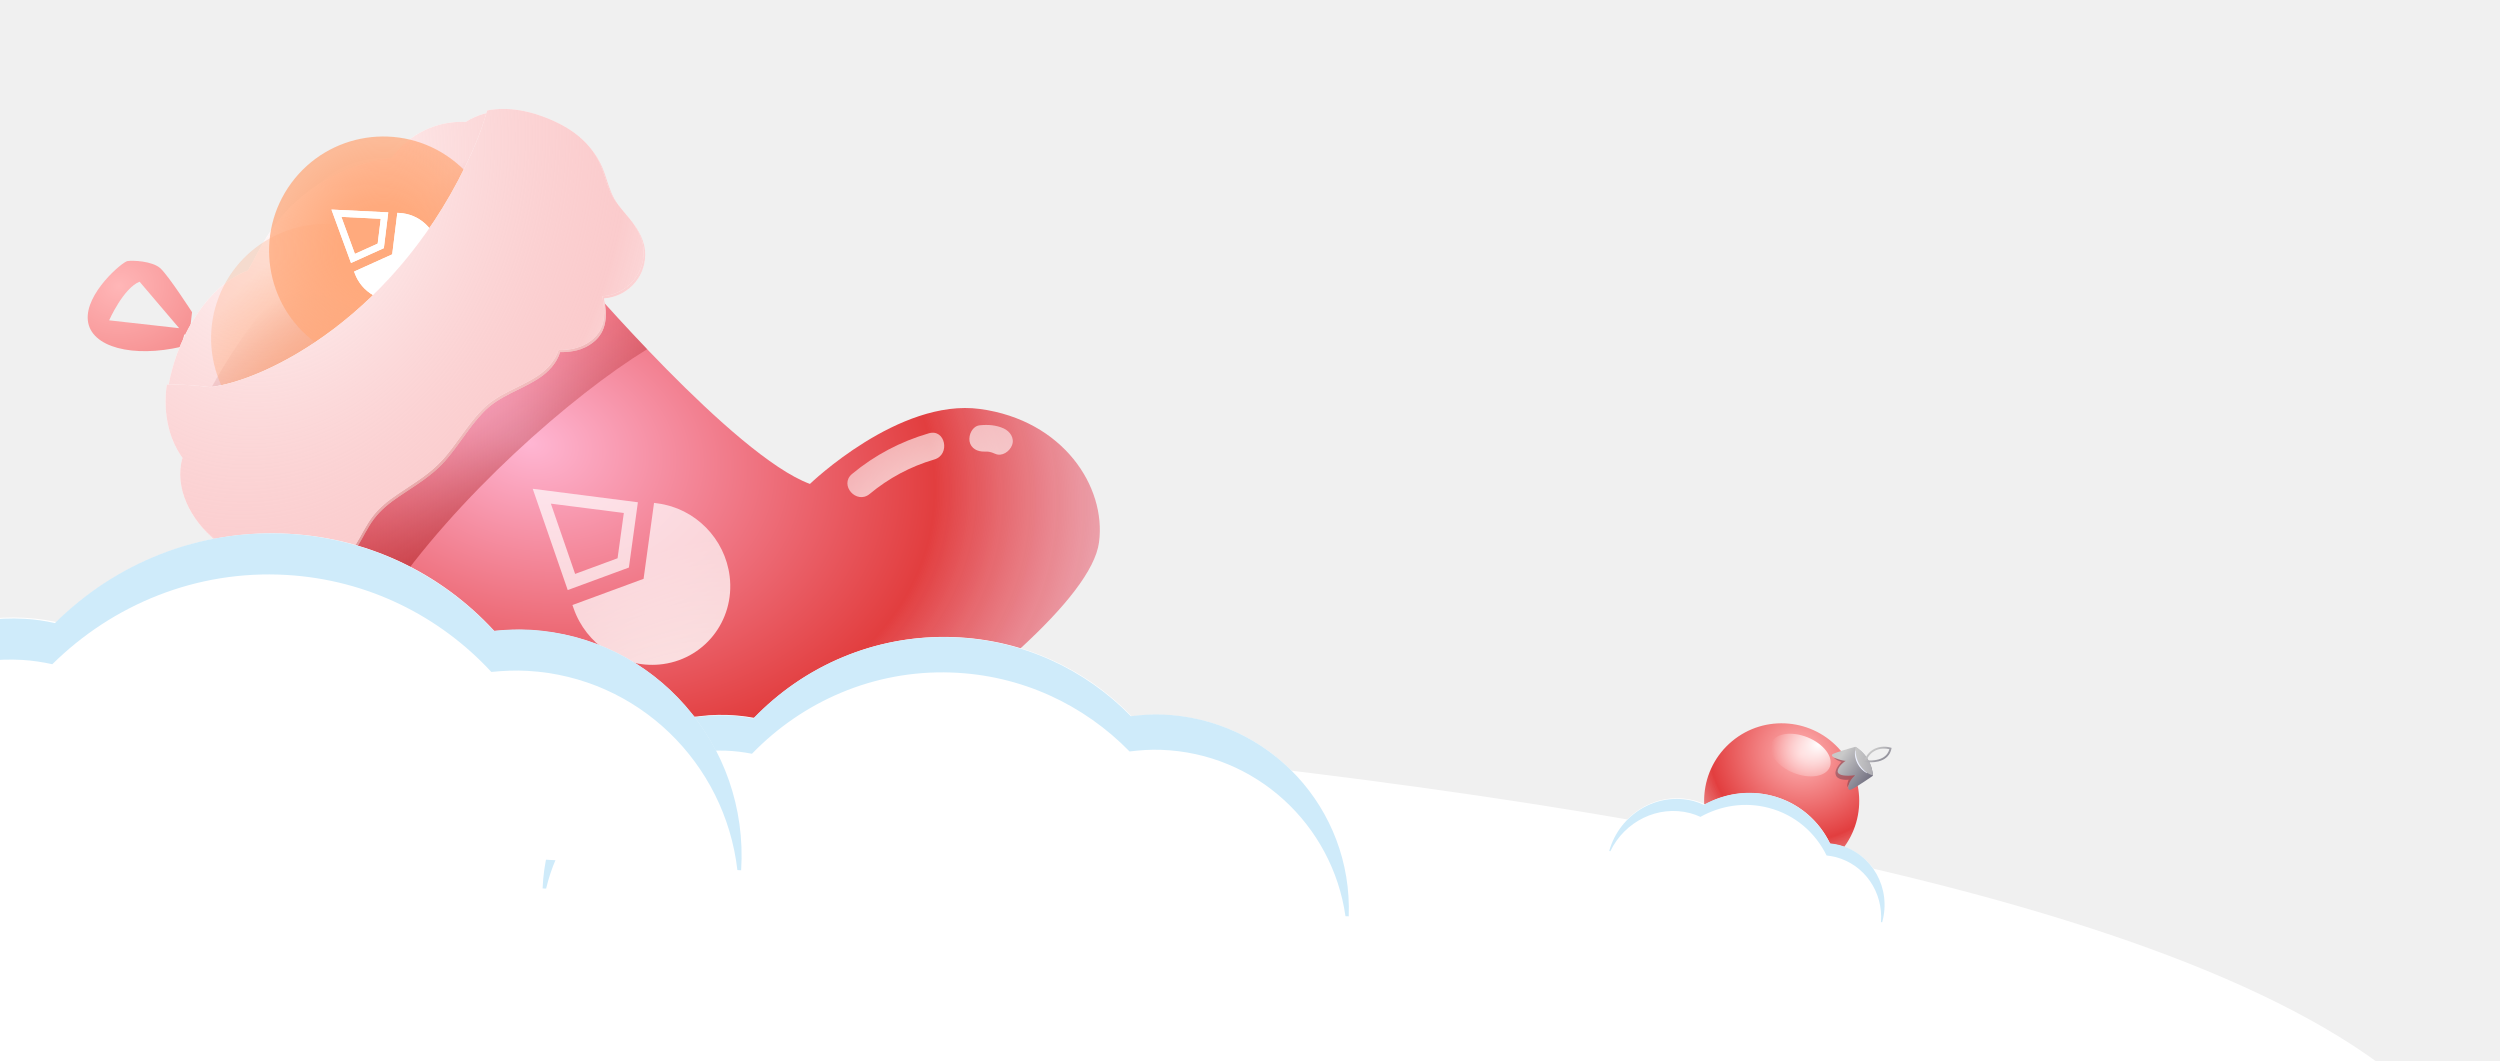
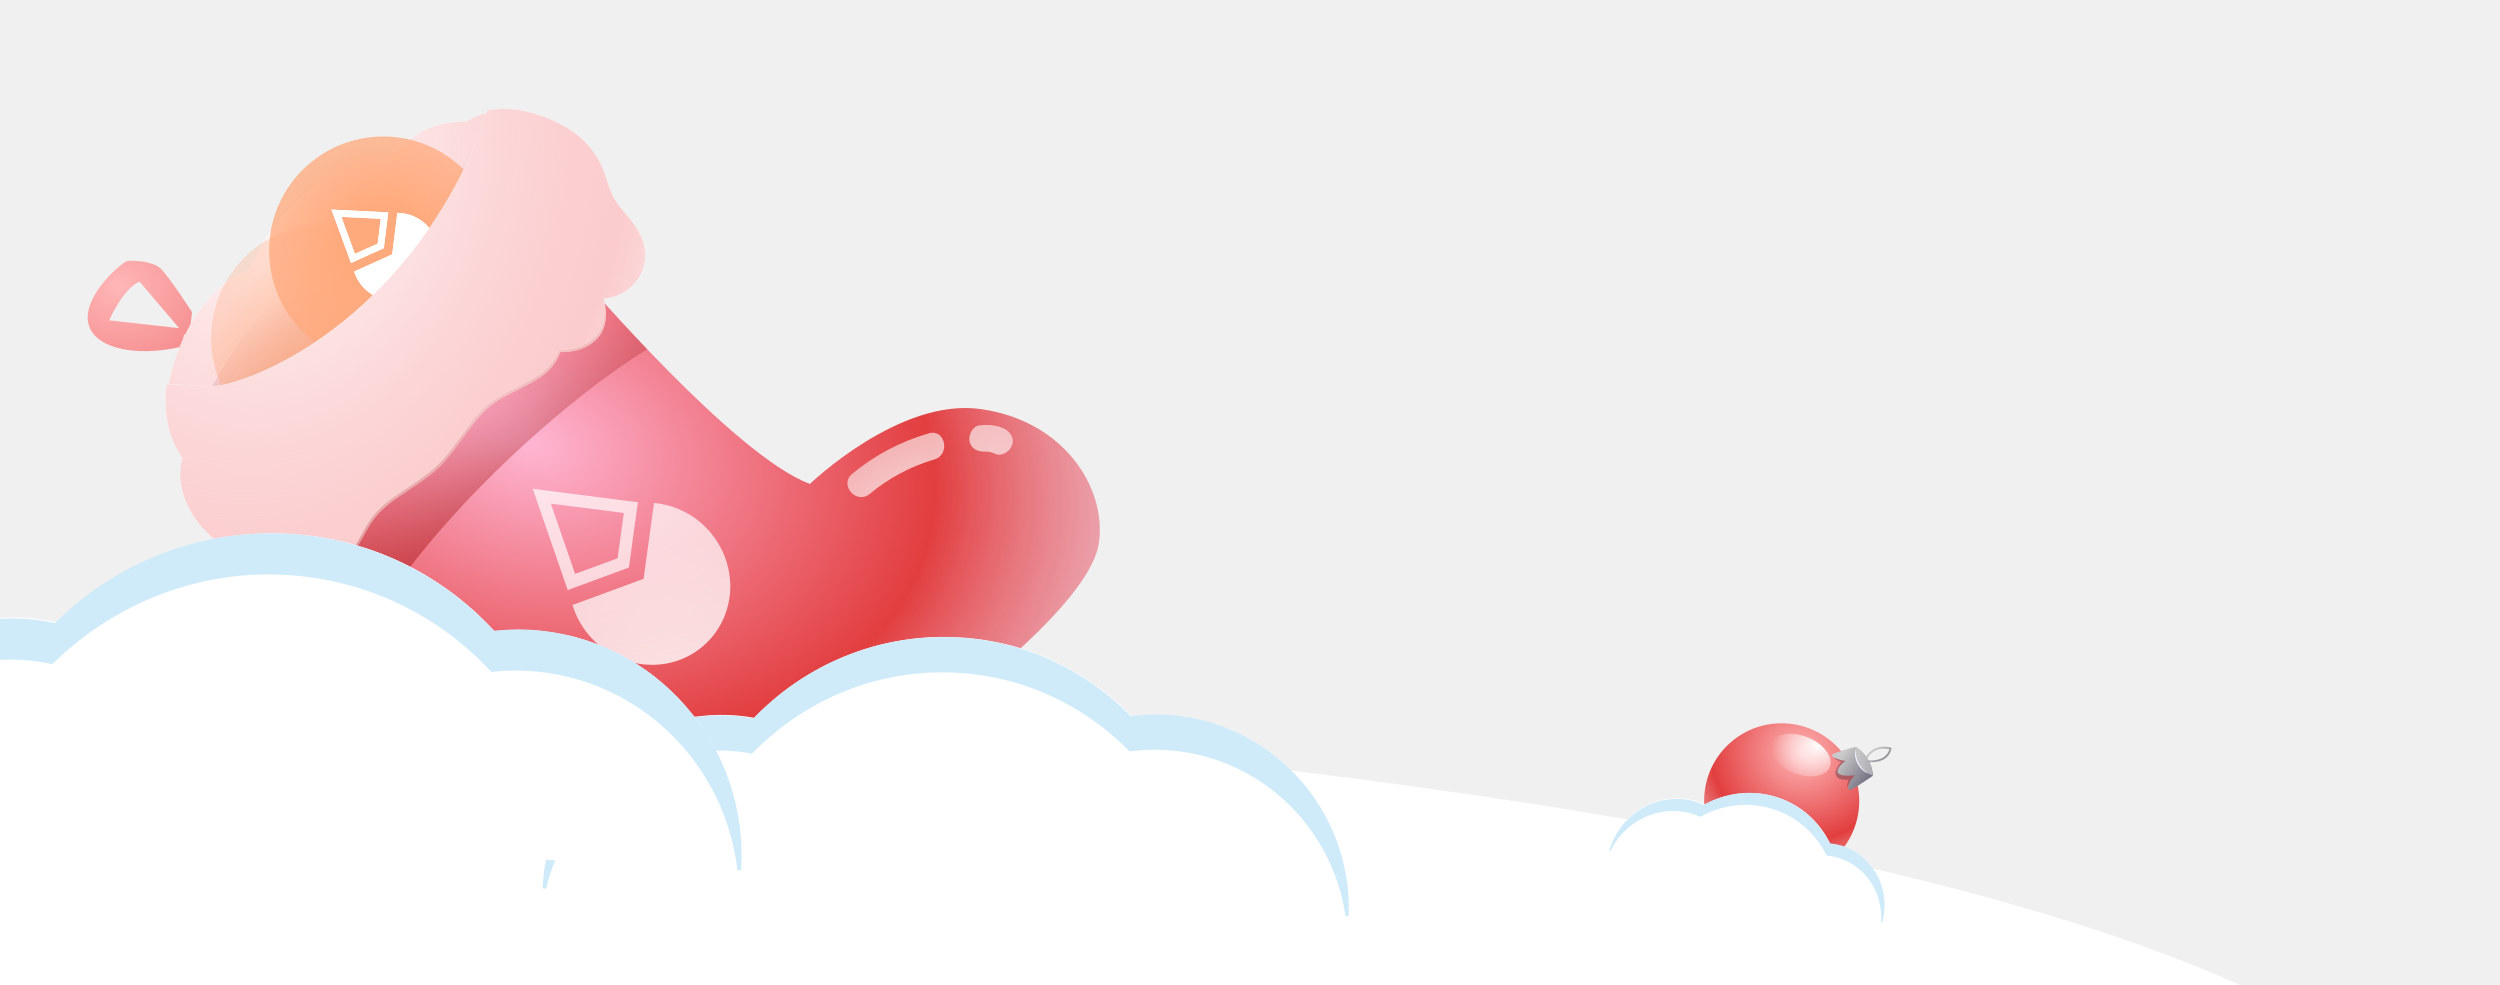
- <svg xmlns="http://www.w3.org/2000/svg" width="297" height="126" viewBox="0 0 297 126" fill="none">
-   <path d="M296.184 144.808C284.684 86.308 25.684 80.808 -50.316 80.308V197.808C89.517 207.474 312.174 226.147 296.184 144.808Z" fill="white" />
-   <path d="M204.595 101.055C207.858 104.966 213.668 105.492 217.572 102.23C221.475 98.968 221.994 93.153 218.731 89.242C215.467 85.331 209.657 84.805 205.754 88.067C201.85 91.329 201.331 97.144 204.595 101.055Z" fill="url(#paint0_radial_3842_2158)" />
-   <path fill-rule="evenodd" clip-rule="evenodd" d="M217.39 91.105C217.847 89.938 216.652 88.363 214.726 87.59C212.799 86.818 210.865 87.135 210.413 88.3C209.956 89.466 211.15 91.042 213.077 91.814C215.004 92.587 216.937 92.27 217.39 91.105Z" fill="url(#paint1_radial_3842_2158)" />
+ <svg xmlns="http://www.w3.org/2000/svg" width="297" height="117" viewBox="0 0 297 117" fill="none">
+   <path d="M296.184 144.807C284.684 86.307 25.684 80.807 -50.316 80.307V197.807C89.517 207.474 312.174 226.147 296.184 144.807Z" fill="white" />
+   <path d="M204.595 101.055C207.858 104.966 213.668 105.492 217.572 102.23C221.475 98.968 221.994 93.153 218.731 89.242C215.467 85.331 209.657 84.805 205.754 88.067C201.85 91.329 201.331 97.144 204.595 101.055Z" fill="url(#paint0_radial_3842_2715)" />
+   <path fill-rule="evenodd" clip-rule="evenodd" d="M217.39 91.104C217.847 89.938 216.652 88.362 214.726 87.59C212.799 86.817 210.865 87.134 210.413 88.299C209.956 89.466 211.15 91.041 213.077 91.814C215.004 92.587 216.937 92.269 217.39 91.104Z" fill="url(#paint1_radial_3842_2715)" />
  <g style="mix-blend-mode:multiply" opacity="0.4">
-     <path d="M218.153 92.199C218.488 92.764 219.627 92.626 219.627 92.626C219.627 92.626 219.398 93.078 219.465 93.516C219.837 92.765 220.571 92.2 221.237 91.92C221.152 91.76 221.037 91.522 220.91 91.256C220.794 91.146 220.682 91.032 220.591 90.901C220.441 90.686 220.257 90.499 220.114 90.278C220.077 90.219 219.801 89.772 219.758 89.611C219.702 89.636 219.647 89.662 219.59 89.683C219.156 89.974 218.612 90.07 218.08 90.08C218.008 90.082 217.929 90.068 217.845 90.043C218.147 90.277 218.521 90.454 218.773 90.502C218.773 90.502 217.736 91.496 218.151 92.197L218.153 92.199Z" fill="#4D7398" />
+     <path d="M218.153 92.198C218.488 92.764 219.627 92.625 219.627 92.625C219.627 92.625 219.398 93.078 219.465 93.515C219.837 92.765 220.571 92.199 221.237 91.92C221.152 91.76 221.037 91.522 220.91 91.255C220.794 91.146 220.682 91.031 220.591 90.901C220.441 90.685 220.257 90.499 220.114 90.278C220.077 90.219 219.801 89.771 219.758 89.61C219.702 89.636 219.646 89.661 219.59 89.683C219.156 89.974 218.612 90.07 218.08 90.08C218.008 90.081 217.929 90.067 217.845 90.042C218.147 90.276 218.521 90.454 218.773 90.502C218.773 90.502 217.736 91.496 218.151 92.197L218.153 92.198Z" fill="#4D7398" />
  </g>
-   <path d="M220.416 88.722C220.075 88.811 219.591 88.945 219.014 89.124C217.712 89.526 217.624 89.617 217.628 89.734C217.634 89.922 218.047 90.064 218.375 90.184C218.805 90.342 219.056 90.382 219.271 90.389C219.116 90.472 218.796 90.742 218.623 90.958C218.496 91.116 218.241 91.501 218.329 91.755C218.455 92.118 219.307 92.255 220.428 92.086C220.243 92.226 219.956 92.486 219.752 92.895C219.731 92.935 219.439 93.621 219.645 93.793C219.776 93.903 220.014 93.789 220.752 93.322C221.213 93.031 221.812 92.641 222.507 92.159C222.48 91.774 222.373 90.99 221.861 90.163C221.369 89.368 220.746 88.925 220.417 88.723L220.416 88.722Z" fill="url(#paint2_linear_3842_2158)" />
-   <path d="M221.874 90.147C221.387 89.357 220.77 88.917 220.445 88.716C220.401 88.951 220.266 89.817 220.771 90.722C221.343 91.745 222.314 92.068 222.514 92.13C222.487 91.748 222.381 90.969 221.874 90.147Z" fill="url(#paint3_linear_3842_2158)" />
-   <path d="M221.428 90.492L221.473 90.365C221.575 90.071 221.831 89.52 222.403 89.126C223.345 88.478 224.417 88.754 224.621 88.817L224.723 88.847L224.701 88.949C224.647 89.212 224.546 89.448 224.404 89.655C223.576 90.846 221.643 90.528 221.562 90.514L221.428 90.492ZM224.457 89.004C224.131 88.925 223.285 88.795 222.533 89.313C222.089 89.619 221.853 90.029 221.736 90.311C221.924 90.331 222.279 90.357 222.676 90.311C223.394 90.23 223.913 89.965 224.22 89.523C224.326 89.37 224.406 89.196 224.457 89.004Z" fill="url(#paint4_linear_3842_2158)" />
-   <path d="M220.434 89.181C220.446 89.438 220.478 89.691 220.54 89.938C220.6 90.184 220.689 90.424 220.805 90.648L220.85 90.732L220.898 90.814C220.928 90.869 220.965 90.922 220.999 90.975C221.071 91.08 221.149 91.181 221.232 91.279C221.4 91.472 221.588 91.647 221.796 91.8C221.808 91.809 221.811 91.826 221.803 91.839C221.795 91.85 221.78 91.853 221.768 91.846C221.309 91.591 220.92 91.193 220.671 90.718C220.544 90.482 220.456 90.227 220.404 89.965C220.355 89.703 220.343 89.435 220.379 89.176C220.381 89.161 220.395 89.15 220.41 89.153C220.423 89.155 220.433 89.166 220.433 89.18L220.434 89.181Z" fill="#EDF0FF" />
-   <path d="M22.809 37.076C22.809 37.076 20.03 32.768 19.061 31.881C18.091 30.994 15.737 30.921 15.145 31.013C14.555 31.097 10.096 34.85 10.435 38.064C10.773 41.278 15.825 42.53 21.588 41.186L22.011 39.069L12.963 38.055C12.963 38.055 14.649 34.238 16.582 33.466L22.437 40.342L22.816 37.078L22.809 37.076Z" fill="url(#paint5_radial_3842_2158)" />
-   <path d="M68.906 32.71C68.906 32.71 87.212 54.183 96.219 57.49C96.219 57.49 106.805 47.277 116.423 48.587C126.294 49.922 131.445 57.822 130.565 64.424C129.685 71.026 116.032 82.26 102.534 91.575C89.028 100.888 84.63 101.403 76.553 98.24C68.476 95.077 56.831 81.542 39.995 65.479L68.906 32.71Z" fill="url(#paint6_radial_3842_2158)" />
-   <path d="M76.553 98.24C72.766 96.758 68.201 93 62.681 87.769C66.423 86.011 73.4 83.484 80.54 84.63C87.718 85.781 94.087 90.735 97.83 94.689C87.863 100.962 83.607 100.999 76.553 98.24Z" fill="url(#paint7_radial_3842_2158)" />
-   <path d="M68.14 72.26C69.628 76.57 73.865 79.35 78.329 78.945C83.582 78.467 87.322 73.786 86.687 68.487C86.144 63.984 82.573 60.37 78.098 59.798L77.7 59.745L76.457 68.765L68.005 71.877L68.14 72.26ZM67.445 70.1L74.713 67.423L75.78 59.669L63.287 58.067L67.445 70.1ZM74.111 60.94L73.367 66.32L68.324 68.182L65.442 59.832L74.111 60.94Z" fill="url(#paint8_radial_3842_2158)" />
-   <path d="M32.203 67.493C29.932 66.725 27.661 65.761 25.742 64.297C22.856 62.087 20.841 58.155 21.873 54.639C19.859 51.888 19.442 48.074 20.251 44.641C21.401 39.76 24.552 33.999 29.457 32.125C29.785 31.552 30.09 30.972 30.391 30.407C31.544 28.228 32.853 26.215 34.614 24.483C37.83 21.337 42.034 19.313 46.476 18.763L46.518 18.761C48.647 15.821 51.985 14.323 55.328 14.485C58.066 12.732 61.424 12.947 64.388 13.985C67.754 15.164 70.622 17.08 71.822 20.571C72.17 21.589 72.451 22.634 72.968 23.584C73.475 24.515 74.199 25.28 74.868 26.092C75.891 27.333 76.682 28.661 76.653 30.326C76.614 33.152 74.382 35.27 71.749 35.45C72.145 37.378 72.168 39.355 70.438 40.695C69.295 41.589 67.932 41.844 66.544 41.829C66.143 43.116 65.191 44.171 63.997 44.95C61.785 46.393 59.303 47.001 57.411 48.977C55.701 50.75 54.49 52.934 52.853 54.781C51.292 56.546 49.334 57.663 47.41 58.972C46.297 59.728 45.24 60.56 44.422 61.653C43.669 62.651 43.148 63.808 42.495 64.872C41.467 66.551 40.092 67.902 38.104 68.27C36.117 68.639 34.061 68.132 32.194 67.498L32.203 67.493Z" fill="white" />
-   <path d="M32.203 67.493C29.932 66.725 27.661 65.761 25.742 64.297C22.856 62.087 20.841 58.155 21.873 54.639C19.859 51.888 19.442 48.074 20.251 44.641C21.401 39.76 24.552 33.999 29.457 32.125C29.785 31.552 30.09 30.972 30.391 30.407C31.544 28.228 32.853 26.215 34.614 24.483C37.83 21.337 42.034 19.313 46.476 18.763L46.518 18.761C48.647 15.821 51.985 14.323 55.328 14.485C58.066 12.732 61.424 12.947 64.388 13.985C67.754 15.164 70.622 17.08 71.822 20.571C72.17 21.589 72.451 22.634 72.968 23.584C73.475 24.515 74.199 25.28 74.868 26.092C75.891 27.333 76.682 28.661 76.653 30.326C76.614 33.152 74.382 35.27 71.749 35.45C72.145 37.378 72.168 39.355 70.438 40.695C69.295 41.589 67.932 41.844 66.544 41.829C66.143 43.116 65.191 44.171 63.997 44.95C61.785 46.393 59.303 47.001 57.411 48.977C55.701 50.75 54.49 52.934 52.853 54.781C51.292 56.546 49.334 57.663 47.41 58.972C46.297 59.728 45.24 60.56 44.422 61.653C43.669 62.651 43.148 63.808 42.495 64.872C41.467 66.551 40.092 67.902 38.104 68.27C36.117 68.639 34.061 68.132 32.194 67.498L32.203 67.493Z" fill="url(#paint9_radial_3842_2158)" />
-   <path d="M39.995 65.479L68.906 32.71C68.906 32.71 72.299 36.687 76.879 41.484C67.934 46.98 54.12 59.095 45.921 71.23C44.022 69.362 42.049 67.446 40 65.489L39.995 65.479Z" fill="url(#paint10_linear_3842_2158)" />
-   <path d="M56.406 17.803C46.781 21.407 33.612 30.626 25.177 45.934C31.594 45.229 47.635 37.525 56.406 17.803Z" fill="url(#paint11_linear_3842_2158)" />
-   <path d="M116.401 50.525C115.525 50.612 115.054 51.645 115.181 52.418C115.329 53.292 116.157 53.682 116.951 53.644C116.834 53.665 117.196 53.648 117.259 53.647C117.284 53.647 117.425 53.662 117.511 53.673C117.594 53.693 117.812 53.748 117.849 53.76C117.981 53.804 118.103 53.853 118.229 53.911C119.037 54.277 119.94 53.639 120.227 52.897C120.559 52.038 119.979 51.232 119.228 50.893C118.327 50.489 117.37 50.426 116.401 50.525Z" fill="url(#paint12_radial_3842_2158)" />
-   <path d="M101.231 56.299C99.65 57.606 101.748 59.983 103.319 58.68C105.577 56.801 108.181 55.406 110.993 54.587C112.941 54.017 112.309 50.903 110.344 51.475C106.992 52.451 103.925 54.063 101.231 56.299Z" fill="url(#paint13_radial_3842_2158)" />
-   <path d="M51.533 44.441C53.886 37.326 50.025 29.65 42.909 27.297C35.794 24.945 28.119 28.805 25.766 35.921C23.413 43.036 27.273 50.712 34.389 53.064C41.504 55.417 49.18 51.556 51.533 44.441Z" fill="url(#paint14_radial_3842_2158)" />
-   <g clip-path="url(#clip0_3842_2158)">
-     <rect x="26.564" y="32.669" width="27.139" height="27.139" rx="13.57" transform="rotate(-53.6439 26.5641 32.6691)" fill="url(#paint15_radial_3842_2158)" />
-     <path fill-rule="evenodd" clip-rule="evenodd" d="M39.378 24.899L46.125 25.23L45.601 29.479L41.7 31.242L39.378 24.899ZM42.163 30.164L40.552 25.763L45.233 25.993L44.869 28.941L42.163 30.164Z" fill="white" />
-     <path d="M46.594 30.217L42.069 32.262L42.142 32.463C42.972 34.73 45.27 36.052 47.668 35.641C50.489 35.159 52.471 32.467 52.093 29.63C51.772 27.218 49.827 25.417 47.416 25.298L47.203 25.288L46.594 30.217Z" fill="white" />
-     <path fill-rule="evenodd" clip-rule="evenodd" d="M39.378 24.899L46.125 25.23L45.601 29.479L41.7 31.242L39.378 24.899ZM42.163 30.164L40.552 25.763L45.233 25.993L44.869 28.941L42.163 30.164Z" fill="white" />
-     <path d="M46.594 30.217L42.069 32.262L42.142 32.463C42.972 34.73 45.27 36.052 47.668 35.641C50.489 35.159 52.471 32.467 52.093 29.63C51.772 27.218 49.827 25.417 47.416 25.298L47.203 25.288L46.594 30.217Z" fill="white" />
-   </g>
-   <path d="M19.814 45.682C19.377 48.752 19.915 51.978 21.68 54.387C20.647 57.903 22.663 61.837 25.549 64.046C27.468 65.51 29.739 66.474 32.01 67.242L32 67.246C33.868 67.88 35.924 68.388 37.911 68.019C39.898 67.65 41.274 66.299 42.301 64.62C42.955 63.556 43.475 62.4 44.229 61.401C45.046 60.309 46.103 59.477 47.217 58.721C49.14 57.412 51.098 56.295 52.659 54.53C54.296 52.683 55.508 50.499 57.218 48.725C59.109 46.749 61.591 46.142 63.803 44.699C64.998 43.92 65.95 42.864 66.351 41.577C67.738 41.593 69.101 41.338 70.244 40.444C71.974 39.104 71.952 37.127 71.555 35.199C74.188 35.019 76.421 32.901 76.46 30.074C76.489 28.41 75.697 27.082 74.674 25.841C74.006 25.029 73.281 24.264 72.774 23.333C72.258 22.383 71.976 21.337 71.629 20.319C70.429 16.829 67.56 14.912 64.195 13.734C62.163 13.022 59.944 12.696 57.868 13.128C57.451 14.643 56.891 16.226 56.162 17.864C47.392 37.586 31.351 45.29 24.933 45.995C23.076 45.747 21.37 45.658 19.814 45.682Z" fill="white" />
-   <path d="M19.814 45.682C19.377 48.752 19.915 51.978 21.68 54.387C20.647 57.903 22.663 61.837 25.549 64.046C27.468 65.51 29.739 66.474 32.01 67.242L32 67.246C33.868 67.88 35.924 68.388 37.911 68.019C39.898 67.65 41.274 66.299 42.301 64.62C42.955 63.556 43.475 62.4 44.229 61.401C45.046 60.309 46.103 59.477 47.217 58.721C49.14 57.412 51.098 56.295 52.659 54.53C54.296 52.683 55.508 50.499 57.218 48.725C59.109 46.749 61.591 46.142 63.803 44.699C64.998 43.92 65.95 42.864 66.351 41.577C67.738 41.593 69.101 41.338 70.244 40.444C71.974 39.104 71.952 37.127 71.555 35.199C74.188 35.019 76.421 32.901 76.46 30.074C76.489 28.41 75.697 27.082 74.674 25.841C74.006 25.029 73.281 24.264 72.774 23.333C72.258 22.383 71.976 21.337 71.629 20.319C70.429 16.829 67.56 14.912 64.195 13.734C62.163 13.022 59.944 12.696 57.868 13.128C57.451 14.643 56.891 16.226 56.162 17.864C47.392 37.586 31.351 45.29 24.933 45.995C23.076 45.747 21.37 45.658 19.814 45.682Z" fill="url(#paint16_radial_3842_2158)" />
-   <path d="M201.199 95.081C196.902 93.974 192.425 96.637 191.181 101.039L206.732 105.056C207.967 100.651 205.496 96.188 201.202 95.073L201.199 95.081Z" fill="white" />
-   <path d="M218.537 100.444C214.595 99.424 210.475 101.874 209.335 105.924L223.624 109.615C224.762 105.573 222.488 101.467 218.537 100.444Z" fill="white" />
-   <path d="M210.543 94.548C204.705 93.036 198.611 96.669 196.926 102.655L218.068 108.119C219.753 102.133 216.381 96.059 210.543 94.548Z" fill="white" />
-   <path d="M200.799 96.604C201.222 96.718 201.623 96.864 202.011 97.044C204.425 95.698 207.3 95.231 210.12 95.975C213.254 96.791 215.668 98.921 216.999 101.632C217.356 101.67 217.713 101.728 218.069 101.816C221.547 102.726 223.734 106.01 223.458 109.539L223.6 109.574C224.726 105.533 222.432 101.416 218.468 100.378C218.112 100.29 217.754 100.231 217.398 100.193C216.067 97.482 213.653 95.353 210.519 94.537C207.695 93.801 204.82 94.268 202.409 95.606C202.019 95.434 201.621 95.28 201.197 95.166C196.886 94.043 192.407 96.692 191.177 101.093L191.311 101.125C193.008 97.586 196.969 95.598 200.799 96.604Z" fill="#CFEBFA" />
-   <path d="M138.092 84.924C150.805 85.34 160.706 96.074 160.202 108.892L114.187 107.385C114.691 94.567 125.412 84.508 138.124 84.925L138.092 84.924Z" fill="white" />
-   <path d="M86.435 84.937C98.123 85.32 107.193 95.187 106.73 106.939L64.43 105.554C64.894 93.769 74.747 84.554 86.403 84.936L86.435 84.937Z" fill="white" />
-   <path d="M113.19 75.682C130.482 76.249 143.92 90.817 143.233 108.252L80.663 106.203C81.35 88.767 95.898 75.116 113.19 75.682Z" fill="white" />
-   <path d="M137.891 89.078C136.641 89.035 135.418 89.122 134.192 89.274C128.783 83.729 121.34 80.181 113.005 79.895C103.771 79.579 95.314 83.358 89.335 89.546C88.315 89.35 87.293 89.218 86.267 89.183C76.007 88.831 67.17 95.89 64.88 105.562L64.463 105.548C64.906 93.778 74.755 84.591 86.425 84.99C87.483 85.027 88.505 85.159 89.493 85.354C95.473 79.133 103.897 75.386 113.162 75.703C121.498 75.989 128.941 79.537 134.35 85.082C135.543 84.929 136.799 84.843 138.049 84.886C150.777 85.322 160.71 96.059 160.228 108.86L159.843 108.847C158.294 97.978 149.209 89.466 137.923 89.079L137.891 89.078Z" fill="#CFEBFA" />
-   <path d="M63.03 74.862C77.785 75.685 88.953 88.477 87.967 103.425L34.559 100.443C35.545 85.495 48.312 74.04 63.067 74.864L63.03 74.862Z" fill="white" />
-   <path d="M2.951 73.396C16.517 74.154 26.746 85.911 25.842 99.616L-23.255 96.874C-22.349 83.132 -10.615 72.639 2.914 73.394L2.951 73.396Z" fill="white" />
-   <path d="M34.342 63.417C54.412 64.538 69.569 81.898 68.228 102.23L-4.396 98.175C-3.055 77.844 14.272 62.297 34.342 63.417Z" fill="white" />
-   <path d="M62.678 79.699C61.225 79.615 59.801 79.683 58.371 79.826C52.25 73.209 43.705 68.866 34.023 68.303C23.299 67.68 13.354 71.855 6.217 78.909C5.037 78.652 3.853 78.47 2.661 78.4C-9.255 77.708 -19.741 85.699 -22.695 96.918L-23.179 96.89C-22.309 83.174 -10.584 72.728 2.971 73.515C4.199 73.586 5.384 73.768 6.526 74.023C13.666 66.932 23.571 62.793 34.333 63.418C44.015 63.98 52.56 68.324 58.681 74.941C60.073 74.795 61.535 74.729 62.987 74.814C77.771 75.672 88.994 88.47 88.048 103.389L87.602 103.363C86.128 90.642 75.823 80.463 62.715 79.701L62.678 79.699Z" fill="#CFEBFA" />
+   <path d="M220.416 88.722C220.075 88.811 219.591 88.945 219.014 89.123C217.712 89.526 217.624 89.617 217.628 89.734C217.634 89.922 218.047 90.064 218.374 90.184C218.805 90.342 219.056 90.381 219.271 90.389C219.116 90.471 218.796 90.741 218.623 90.957C218.496 91.115 218.241 91.5 218.329 91.754C218.455 92.117 219.307 92.254 220.428 92.085C220.243 92.226 219.956 92.485 219.752 92.894C219.731 92.934 219.439 93.621 219.645 93.793C219.776 93.903 220.014 93.788 220.752 93.321C221.213 93.03 221.811 92.64 222.507 92.158C222.48 91.774 222.373 90.99 221.86 90.163C221.369 89.368 220.746 88.925 220.417 88.723L220.416 88.722Z" fill="url(#paint2_linear_3842_2715)" />
+   <path d="M221.874 90.147C221.387 89.356 220.77 88.916 220.444 88.716C220.4 88.95 220.266 89.817 220.771 90.721C221.343 91.745 222.314 92.067 222.514 92.129C222.487 91.747 222.381 90.968 221.874 90.147Z" fill="url(#paint3_linear_3842_2715)" />
+   <path d="M221.428 90.491L221.473 90.364C221.575 90.07 221.831 89.519 222.403 89.126C223.345 88.478 224.417 88.754 224.621 88.816L224.723 88.847L224.701 88.949C224.647 89.212 224.546 89.448 224.404 89.654C223.576 90.845 221.643 90.527 221.562 90.514L221.428 90.491ZM224.457 89.004C224.131 88.925 223.285 88.794 222.533 89.312C222.089 89.619 221.853 90.029 221.736 90.31C221.924 90.331 222.279 90.356 222.676 90.311C223.393 90.23 223.912 89.964 224.22 89.522C224.326 89.37 224.406 89.195 224.457 89.004Z" fill="url(#paint4_linear_3842_2715)" />
+   <path d="M220.434 89.18C220.446 89.438 220.478 89.691 220.54 89.937C220.6 90.183 220.689 90.424 220.805 90.648L220.85 90.731L220.897 90.814C220.928 90.869 220.965 90.921 220.999 90.975C221.071 91.079 221.149 91.181 221.232 91.278C221.399 91.471 221.588 91.646 221.796 91.799C221.808 91.809 221.811 91.826 221.803 91.839C221.795 91.85 221.78 91.852 221.768 91.846C221.309 91.59 220.919 91.192 220.671 90.718C220.544 90.482 220.456 90.226 220.404 89.964C220.354 89.703 220.343 89.434 220.379 89.175C220.381 89.161 220.395 89.15 220.41 89.152C220.423 89.155 220.433 89.166 220.433 89.179L220.434 89.18Z" fill="#EDF0FF" />
+   <path d="M22.809 37.075C22.809 37.075 20.03 32.767 19.061 31.881C18.091 30.994 15.737 30.921 15.145 31.012C14.555 31.096 10.096 34.849 10.435 38.063C10.773 41.277 15.825 42.529 21.588 41.185L22.011 39.069L12.963 38.054C12.963 38.054 14.649 34.237 16.582 33.465L22.437 40.342L22.816 37.078L22.809 37.075Z" fill="url(#paint5_radial_3842_2715)" />
+   <path d="M68.906 32.709C68.906 32.709 87.212 54.183 96.219 57.489C96.219 57.489 106.805 47.277 116.423 48.586C126.294 49.922 131.445 57.821 130.565 64.423C129.685 71.026 116.032 82.26 102.534 91.575C89.028 100.887 84.63 101.403 76.553 98.239C68.476 95.076 56.831 81.542 39.995 65.478L68.906 32.709Z" fill="url(#paint6_radial_3842_2715)" />
+   <path d="M76.553 98.239C72.766 96.757 68.201 92.999 62.681 87.768C66.423 86.01 73.4 83.484 80.54 84.63C87.718 85.781 94.087 90.734 97.83 94.689C87.863 100.961 83.607 100.998 76.553 98.239Z" fill="url(#paint7_radial_3842_2715)" />
+   <path d="M68.14 72.259C69.628 76.569 73.865 79.349 78.329 78.945C83.582 78.466 87.322 73.786 86.687 68.487C86.144 63.983 82.573 60.37 78.097 59.798L77.7 59.745L76.457 68.765L68.005 71.876L68.14 72.259ZM67.445 70.1L74.713 67.423L75.78 59.668L63.286 58.067L67.445 70.1ZM74.111 60.94L73.367 66.32L68.324 68.181L65.442 59.832L74.111 60.94Z" fill="url(#paint8_radial_3842_2715)" />
+   <path d="M32.203 67.492C29.932 66.724 27.661 65.76 25.742 64.297C22.856 62.087 20.841 58.154 21.873 54.639C19.858 51.888 19.442 48.074 20.251 44.64C21.401 39.76 24.552 33.999 29.457 32.124C29.784 31.552 30.09 30.972 30.391 30.407C31.544 28.227 32.853 26.215 34.614 24.483C37.83 21.336 42.034 19.312 46.476 18.763L46.518 18.76C48.647 15.82 51.985 14.322 55.328 14.484C58.066 12.731 61.424 12.947 64.388 13.984C67.754 15.163 70.622 17.08 71.822 20.57C72.17 21.588 72.451 22.633 72.968 23.584C73.475 24.514 74.199 25.279 74.868 26.091C75.891 27.332 76.681 28.66 76.652 30.325C76.614 33.152 74.382 35.27 71.749 35.449C72.145 37.378 72.168 39.355 70.438 40.695C69.295 41.589 67.932 41.844 66.544 41.828C66.143 43.115 65.191 44.171 63.997 44.949C61.785 46.393 59.303 47 57.411 48.976C55.701 50.749 54.49 52.934 52.853 54.781C51.292 56.546 49.334 57.663 47.41 58.972C46.297 59.728 45.24 60.56 44.422 61.652C43.669 62.65 43.148 63.807 42.495 64.871C41.467 66.55 40.092 67.901 38.104 68.27C36.117 68.638 34.061 68.131 32.194 67.497L32.203 67.492Z" fill="white" />
+   <path d="M32.203 67.492C29.932 66.724 27.661 65.76 25.742 64.297C22.856 62.087 20.841 58.154 21.873 54.639C19.858 51.888 19.442 48.074 20.251 44.64C21.401 39.76 24.552 33.999 29.457 32.124C29.784 31.552 30.09 30.972 30.391 30.407C31.544 28.227 32.853 26.215 34.614 24.483C37.83 21.336 42.034 19.312 46.476 18.763L46.518 18.76C48.647 15.82 51.985 14.322 55.328 14.484C58.066 12.731 61.424 12.947 64.388 13.984C67.754 15.163 70.622 17.08 71.822 20.57C72.17 21.588 72.451 22.633 72.968 23.584C73.475 24.514 74.199 25.279 74.868 26.091C75.891 27.332 76.681 28.66 76.652 30.325C76.614 33.152 74.382 35.27 71.749 35.449C72.145 37.378 72.168 39.355 70.438 40.695C69.295 41.589 67.932 41.844 66.544 41.828C66.143 43.115 65.191 44.171 63.997 44.949C61.785 46.393 59.303 47 57.411 48.976C55.701 50.749 54.49 52.934 52.853 54.781C51.292 56.546 49.334 57.663 47.41 58.972C46.297 59.728 45.24 60.56 44.422 61.652C43.669 62.65 43.148 63.807 42.495 64.871C41.467 66.55 40.092 67.901 38.104 68.27C36.117 68.638 34.061 68.131 32.194 67.497L32.203 67.492Z" fill="url(#paint9_radial_3842_2715)" />
+   <path d="M39.995 65.478L68.906 32.709C68.906 32.709 72.299 36.687 76.879 41.484C67.934 46.979 54.12 59.095 45.921 71.229C44.022 69.362 42.049 67.446 40 65.488L39.995 65.478Z" fill="url(#paint10_linear_3842_2715)" />
+   <path d="M56.406 17.803C46.781 21.407 33.612 30.625 25.177 45.934C31.595 45.228 47.635 37.525 56.406 17.803Z" fill="url(#paint11_linear_3842_2715)" />
+   <path d="M116.401 50.524C115.525 50.612 115.054 51.645 115.181 52.417C115.329 53.291 116.157 53.682 116.951 53.644C116.834 53.665 117.196 53.647 117.259 53.647C117.284 53.647 117.425 53.661 117.511 53.673C117.594 53.692 117.812 53.747 117.849 53.76C117.981 53.803 118.103 53.852 118.23 53.911C119.037 54.276 119.94 53.639 120.227 52.896C120.559 52.038 119.979 51.231 119.228 50.892C118.327 50.488 117.37 50.426 116.401 50.524Z" fill="url(#paint12_radial_3842_2715)" />
+   <path d="M101.231 56.298C99.65 57.606 101.748 59.982 103.319 58.68C105.577 56.801 108.181 55.405 110.993 54.587C112.941 54.017 112.309 50.902 110.344 51.475C106.992 52.45 103.925 54.063 101.231 56.298Z" fill="url(#paint13_radial_3842_2715)" />
+   <path d="M51.533 44.441C53.886 37.325 50.025 29.65 42.91 27.297C35.794 24.944 28.119 28.805 25.766 35.92C23.413 43.035 27.274 50.711 34.389 53.064C41.504 55.417 49.18 51.556 51.533 44.441Z" fill="url(#paint14_radial_3842_2715)" />
+   <rect x="26.564" y="32.669" width="27.139" height="27.139" rx="13.57" transform="rotate(-53.6439 26.5641 32.6687)" fill="url(#paint15_radial_3842_2715)" />
+   <path fill-rule="evenodd" clip-rule="evenodd" d="M39.378 24.898L46.125 25.23L45.6 29.479L41.7 31.242L39.378 24.898ZM42.163 30.164L40.552 25.762L45.233 25.992L44.869 28.941L42.163 30.164Z" fill="white" />
+   <path d="M46.594 30.217L42.069 32.262L42.142 32.463C42.972 34.729 45.27 36.051 47.668 35.641C50.489 35.158 52.471 32.467 52.093 29.629C51.772 27.218 49.827 25.416 47.416 25.298L47.203 25.287L46.594 30.217Z" fill="white" />
+   <path fill-rule="evenodd" clip-rule="evenodd" d="M39.378 24.898L46.125 25.23L45.6 29.479L41.7 31.242L39.378 24.898ZM42.163 30.164L40.552 25.762L45.233 25.992L44.869 28.941L42.163 30.164Z" fill="white" />
+   <path d="M46.594 30.217L42.069 32.262L42.142 32.463C42.972 34.729 45.27 36.051 47.668 35.641C50.489 35.158 52.471 32.467 52.093 29.629C51.772 27.218 49.827 25.416 47.416 25.298L47.203 25.287L46.594 30.217Z" fill="white" />
+   <path d="M19.814 45.682C19.377 48.752 19.915 51.978 21.679 54.387C20.647 57.903 22.663 61.836 25.549 64.046C27.468 65.509 29.739 66.473 32.01 67.241L32 67.246C33.868 67.879 35.924 68.387 37.911 68.018C39.898 67.65 41.274 66.299 42.301 64.62C42.955 63.556 43.475 62.399 44.229 61.401C45.046 60.309 46.103 59.477 47.217 58.721C49.14 57.412 51.098 56.294 52.659 54.529C54.296 52.682 55.508 50.498 57.218 48.724C59.11 46.749 61.591 46.142 63.803 44.699C64.998 43.92 65.95 42.864 66.351 41.577C67.738 41.593 69.102 41.337 70.244 40.443C71.974 39.103 71.952 37.126 71.555 35.198C74.188 35.018 76.421 32.901 76.46 30.074C76.489 28.41 75.698 27.081 74.674 25.84C74.006 25.028 73.281 24.263 72.775 23.332C72.258 22.382 71.976 21.337 71.628 20.319C70.429 16.829 67.56 14.912 64.195 13.734C62.163 13.022 59.944 12.696 57.868 13.128C57.451 14.643 56.891 16.226 56.162 17.864C47.392 37.586 31.351 45.29 24.933 45.995C23.076 45.747 21.37 45.658 19.814 45.682Z" fill="white" />
+   <path d="M19.814 45.682C19.377 48.752 19.915 51.978 21.679 54.387C20.647 57.903 22.663 61.836 25.549 64.046C27.468 65.509 29.739 66.473 32.01 67.241L32 67.246C33.868 67.879 35.924 68.387 37.911 68.018C39.898 67.65 41.274 66.299 42.301 64.62C42.955 63.556 43.475 62.399 44.229 61.401C45.046 60.309 46.103 59.477 47.217 58.721C49.14 57.412 51.098 56.294 52.659 54.529C54.296 52.682 55.508 50.498 57.218 48.724C59.11 46.749 61.591 46.142 63.803 44.699C64.998 43.92 65.95 42.864 66.351 41.577C67.738 41.593 69.102 41.337 70.244 40.443C71.974 39.103 71.952 37.126 71.555 35.198C74.188 35.018 76.421 32.901 76.46 30.074C76.489 28.41 75.698 27.081 74.674 25.84C74.006 25.028 73.281 24.263 72.775 23.332C72.258 22.382 71.976 21.337 71.628 20.319C70.429 16.829 67.56 14.912 64.195 13.734C62.163 13.022 59.944 12.696 57.868 13.128C57.451 14.643 56.891 16.226 56.162 17.864C47.392 37.586 31.351 45.29 24.933 45.995C23.076 45.747 21.37 45.658 19.814 45.682Z" fill="url(#paint16_radial_3842_2715)" />
+   <path d="M201.199 95.081C196.902 93.974 192.425 96.637 191.182 101.039L206.732 105.056C207.967 100.65 205.496 96.188 201.202 95.072L201.199 95.081Z" fill="white" />
+   <path d="M218.537 100.444C214.595 99.423 210.475 101.873 209.335 105.924L223.624 109.615C224.762 105.573 222.488 101.467 218.537 100.444Z" fill="white" />
+   <path d="M210.543 94.547C204.705 93.036 198.611 96.669 196.926 102.655L218.068 108.118C219.753 102.132 216.381 96.059 210.543 94.547Z" fill="white" />
+   <path d="M200.799 96.604C201.222 96.718 201.623 96.864 202.011 97.044C204.425 95.697 207.3 95.23 210.12 95.975C213.254 96.791 215.668 98.92 216.999 101.631C217.356 101.669 217.713 101.728 218.069 101.816C221.547 102.725 223.734 106.009 223.458 109.539L223.6 109.574C224.726 105.533 222.432 101.416 218.468 100.378C218.112 100.29 217.754 100.231 217.398 100.193C216.067 97.482 213.653 95.353 210.519 94.537C207.695 93.801 204.82 94.268 202.409 95.606C202.019 95.434 201.621 95.28 201.197 95.165C196.886 94.043 192.407 96.692 191.177 101.093L191.311 101.125C193.008 97.586 196.969 95.597 200.799 96.604Z" fill="#CFEBFA" />
+   <path d="M138.092 84.923C150.805 85.34 160.706 96.074 160.201 108.892L114.187 107.385C114.691 94.567 125.412 84.508 138.124 84.924L138.092 84.923Z" fill="white" />
+   <path d="M86.435 84.937C98.123 85.32 107.193 95.186 106.73 106.939L64.43 105.554C64.894 93.769 74.747 84.554 86.403 84.936L86.435 84.937Z" fill="white" />
+   <path d="M113.19 75.682C130.482 76.248 143.919 90.816 143.233 108.252L80.663 106.202C81.35 88.767 95.898 75.115 113.19 75.682Z" fill="white" />
+   <path d="M137.891 89.077C136.641 89.035 135.418 89.122 134.192 89.274C128.783 83.729 121.34 80.18 113.005 79.895C103.771 79.579 95.314 83.357 89.335 89.545C88.315 89.349 87.293 89.217 86.267 89.182C76.007 88.831 67.17 95.889 64.88 105.562L64.463 105.548C64.906 93.778 74.755 84.59 86.425 84.99C87.483 85.026 88.505 85.158 89.493 85.353C95.473 79.133 103.897 75.385 113.162 75.703C121.498 75.988 128.941 79.537 134.35 85.082C135.543 84.929 136.799 84.843 138.049 84.885C150.777 85.321 160.71 96.058 160.228 108.86L159.843 108.847C158.294 97.977 149.209 89.465 137.923 89.079L137.891 89.077Z" fill="#CFEBFA" />
+   <path d="M63.03 74.861C77.785 75.685 88.953 88.477 87.967 103.424L34.559 100.442C35.545 85.495 48.312 74.039 63.067 74.863L63.03 74.861Z" fill="white" />
+   <path d="M2.951 73.396C16.517 74.153 26.746 85.91 25.842 99.615L-23.255 96.874C-22.349 83.131 -10.615 72.638 2.914 73.394L2.951 73.396Z" fill="white" />
+   <path d="M34.342 63.417C54.412 64.537 69.569 81.898 68.228 102.23L-4.396 98.175C-3.055 77.843 14.272 62.296 34.342 63.417Z" fill="white" />
+   <path d="M62.678 79.698C61.225 79.614 59.801 79.682 58.371 79.826C52.25 73.209 43.705 68.865 34.023 68.303C23.299 67.68 13.354 71.855 6.217 78.908C5.037 78.651 3.853 78.469 2.661 78.4C-9.255 77.708 -19.741 85.698 -22.695 96.918L-23.179 96.89C-22.309 83.173 -10.584 72.727 2.971 73.514C4.199 73.586 5.384 73.768 6.526 74.023C13.666 66.932 23.571 62.792 34.333 63.417C44.015 63.98 52.56 68.323 58.681 74.94C60.073 74.795 61.535 74.729 62.987 74.813C77.771 75.672 88.994 88.469 88.048 103.388L87.602 103.362C86.128 90.641 75.823 80.462 62.715 79.701L62.678 79.698Z" fill="#CFEBFA" />
  <defs>
-     <radialGradient id="paint0_radial_3842_2158" cx="0" cy="0" r="1" gradientTransform="matrix(-5.69731 19.6006 -20.9712 -6.12282 214.009 89.5664)" gradientUnits="userSpaceOnUse">
+     <radialGradient id="paint0_radial_3842_2715" cx="0" cy="0" r="1" gradientTransform="matrix(-5.69731 19.6006 -20.9712 -6.12282 214.009 89.566)" gradientUnits="userSpaceOnUse">
      <stop stop-color="#FFB6B7" />
      <stop offset="0.5" stop-color="#E23E3F" />
      <stop offset="1" stop-color="#F0A3A4" stop-opacity="0" />
    </radialGradient>
-     <radialGradient id="paint1_radial_3842_2158" cx="0" cy="0" r="1" gradientTransform="matrix(-5.25862 2.25091 -2.04174 -4.79796 216.059 88.4066)" gradientUnits="userSpaceOnUse">
+     <radialGradient id="paint1_radial_3842_2715" cx="0" cy="0" r="1" gradientTransform="matrix(-5.25862 2.25091 -2.04174 -4.79796 216.059 88.4061)" gradientUnits="userSpaceOnUse">
      <stop stop-color="white" />
      <stop offset="1" stop-color="white" stop-opacity="0" />
    </radialGradient>
-     <linearGradient id="paint2_linear_3842_2158" x1="218.165" y1="89.808" x2="221.918" y2="92.651" gradientUnits="userSpaceOnUse">
+     <linearGradient id="paint2_linear_3842_2715" x1="218.165" y1="89.808" x2="221.918" y2="92.65" gradientUnits="userSpaceOnUse">
      <stop offset="0.1" stop-color="#C9C9C9" />
      <stop offset="1" stop-color="#767484" />
    </linearGradient>
-     <linearGradient id="paint3_linear_3842_2158" x1="219.67" y1="89.002" x2="227.076" y2="89.363" gradientUnits="userSpaceOnUse">
+     <linearGradient id="paint3_linear_3842_2715" x1="219.67" y1="89.001" x2="227.076" y2="89.363" gradientUnits="userSpaceOnUse">
      <stop offset="0.1" stop-color="#C9C9C9" />
      <stop offset="1" stop-color="#767484" />
    </linearGradient>
-     <linearGradient id="paint4_linear_3842_2158" x1="220.998" y1="89.889" x2="222.71" y2="92.098" gradientUnits="userSpaceOnUse">
+     <linearGradient id="paint4_linear_3842_2715" x1="220.998" y1="89.889" x2="222.71" y2="92.098" gradientUnits="userSpaceOnUse">
      <stop offset="0.1" stop-color="#C9C9C9" />
      <stop offset="1" stop-color="#767484" />
    </linearGradient>
-     <radialGradient id="paint5_radial_3842_2158" cx="0" cy="0" r="1" gradientTransform="matrix(38.7536 33.0367 38.4069 -34.5584 14.1509 34.013)" gradientUnits="userSpaceOnUse">
+     <radialGradient id="paint5_radial_3842_2715" cx="0" cy="0" r="1" gradientTransform="matrix(38.7536 33.0367 38.4069 -34.5584 14.1509 34.0125)" gradientUnits="userSpaceOnUse">
      <stop stop-color="#FFB6B7" />
      <stop offset="0.632" stop-color="#E23E3F" />
      <stop offset="1" stop-color="#F0A3A4" stop-opacity="0" />
    </radialGradient>
-     <radialGradient id="paint6_radial_3842_2158" cx="0" cy="0" r="1" gradientTransform="matrix(63.2056 59.9521 72.3857 -38.2955 63.0257 52.6724)" gradientUnits="userSpaceOnUse">
+     <radialGradient id="paint6_radial_3842_2715" cx="0" cy="0" r="1" gradientTransform="matrix(63.2056 59.9521 72.3857 -38.2955 63.0257 52.6719)" gradientUnits="userSpaceOnUse">
      <stop stop-color="#FFB6D3" />
      <stop offset="0.5" stop-color="#E23E3F" />
      <stop offset="1" stop-color="#F0A3CB" stop-opacity="0" />
    </radialGradient>
-     <radialGradient id="paint7_radial_3842_2158" cx="0" cy="0" r="1" gradientUnits="userSpaceOnUse" gradientTransform="translate(91.8867 171.443) rotate(-99.222) scale(86.7051 110.891)">
+     <radialGradient id="paint7_radial_3842_2715" cx="0" cy="0" r="1" gradientUnits="userSpaceOnUse" gradientTransform="translate(91.8867 171.442) rotate(-99.222) scale(86.7051 110.891)">
      <stop stop-color="white" />
      <stop offset="1" stop-color="white" stop-opacity="0.3" />
    </radialGradient>
-     <radialGradient id="paint8_radial_3842_2158" cx="0" cy="0" r="1" gradientTransform="matrix(-0.932667 -38.2206 -31.913 16.7138 74.7191 105.948)" gradientUnits="userSpaceOnUse">
+     <radialGradient id="paint8_radial_3842_2715" cx="0" cy="0" r="1" gradientTransform="matrix(-0.932186 -38.2221 -31.9134 16.715 74.7187 105.949)" gradientUnits="userSpaceOnUse">
      <stop stop-color="white" />
      <stop offset="1" stop-color="white" stop-opacity="0.7" />
    </radialGradient>
-     <radialGradient id="paint9_radial_3842_2158" cx="0" cy="0" r="1" gradientTransform="matrix(54.3082 66.2799 63.2518 -76.4249 33.4718 21.4567)" gradientUnits="userSpaceOnUse">
+     <radialGradient id="paint9_radial_3842_2715" cx="0" cy="0" r="1" gradientTransform="matrix(54.3082 66.2799 63.2518 -76.4249 33.4717 21.4561)" gradientUnits="userSpaceOnUse">
      <stop stop-color="white" />
      <stop offset="0.5" stop-color="#F8A9AB" stop-opacity="0.6" />
      <stop offset="1" stop-color="white" stop-opacity="0" />
    </radialGradient>
-     <linearGradient id="paint10_linear_3842_2158" x1="70.185" y1="68.304" x2="55.936" y2="47.358" gradientUnits="userSpaceOnUse">
+     <linearGradient id="paint10_linear_3842_2715" x1="70.184" y1="68.303" x2="55.936" y2="47.357" gradientUnits="userSpaceOnUse">
      <stop stop-color="#BB1F22" />
      <stop offset="1" stop-color="#960B0D" stop-opacity="0" />
    </linearGradient>
-     <linearGradient id="paint11_linear_3842_2158" x1="59.363" y1="60.316" x2="38.108" y2="31.789" gradientUnits="userSpaceOnUse">
+     <linearGradient id="paint11_linear_3842_2715" x1="59.363" y1="60.315" x2="38.108" y2="31.789" gradientUnits="userSpaceOnUse">
      <stop stop-color="#BB1F22" />
      <stop offset="1" stop-color="#960B0D" stop-opacity="0" />
    </linearGradient>
-     <radialGradient id="paint12_radial_3842_2158" cx="0" cy="0" r="1" gradientTransform="matrix(-5.96748 -33.4454 -23.944 18.4913 109.594 72.653)" gradientUnits="userSpaceOnUse">
+     <radialGradient id="paint12_radial_3842_2715" cx="0" cy="0" r="1" gradientTransform="matrix(-5.96748 -33.4454 -23.944 18.4913 109.594 72.6524)" gradientUnits="userSpaceOnUse">
      <stop stop-color="white" />
      <stop offset="1" stop-color="white" stop-opacity="0.3" />
    </radialGradient>
-     <radialGradient id="paint13_radial_3842_2158" cx="0" cy="0" r="1" gradientTransform="matrix(-5.96748 -33.4454 -23.944 18.4913 109.594 72.653)" gradientUnits="userSpaceOnUse">
+     <radialGradient id="paint13_radial_3842_2715" cx="0" cy="0" r="1" gradientTransform="matrix(-5.96748 -33.4454 -23.944 18.4913 109.594 72.6524)" gradientUnits="userSpaceOnUse">
      <stop stop-color="white" />
      <stop offset="1" stop-color="white" stop-opacity="0.3" />
    </radialGradient>
-     <radialGradient id="paint14_radial_3842_2158" cx="0" cy="0" r="1" gradientUnits="userSpaceOnUse" gradientTransform="translate(44.6008 50.9965) rotate(-111.103) scale(23.4143)">
+     <radialGradient id="paint14_radial_3842_2715" cx="0" cy="0" r="1" gradientUnits="userSpaceOnUse" gradientTransform="translate(44.6009 50.996) rotate(-111.103) scale(23.4143)">
      <stop offset="0.183" stop-color="#FFAA7D" />
      <stop offset="1" stop-color="#FFAA7D" stop-opacity="0.3" />
    </radialGradient>
-     <radialGradient id="paint15_radial_3842_2158" cx="0" cy="0" r="1" gradientUnits="userSpaceOnUse" gradientTransform="translate(40.1337 46.2387) rotate(91.273) scale(29.0849)">
+     <radialGradient id="paint15_radial_3842_2715" cx="0" cy="0" r="1" gradientUnits="userSpaceOnUse" gradientTransform="translate(40.1337 46.2383) rotate(91.273) scale(29.0849)">
      <stop offset="0.183" stop-color="#FFAA7D" />
      <stop offset="1" stop-color="#FFAA7D" stop-opacity="0.3" />
    </radialGradient>
-     <radialGradient id="paint16_radial_3842_2158" cx="0" cy="0" r="1" gradientTransform="matrix(53.9452 66.1597 63.0708 -76.4843 33.4996 21.2787)" gradientUnits="userSpaceOnUse">
+     <radialGradient id="paint16_radial_3842_2715" cx="0" cy="0" r="1" gradientTransform="matrix(53.9451 66.1604 63.0713 -76.4857 33.4997 21.2781)" gradientUnits="userSpaceOnUse">
      <stop stop-color="white" />
      <stop offset="0.5" stop-color="#F8A9AB" stop-opacity="0.6" />
      <stop offset="1" stop-color="white" stop-opacity="0" />
    </radialGradient>
-     <clipPath id="clip0_3842_2158">
-       <rect x="26.564" y="32.669" width="27.139" height="27.139" rx="13.57" transform="rotate(-53.6439 26.5641 32.6691)" fill="white" />
-     </clipPath>
  </defs>
</svg>
